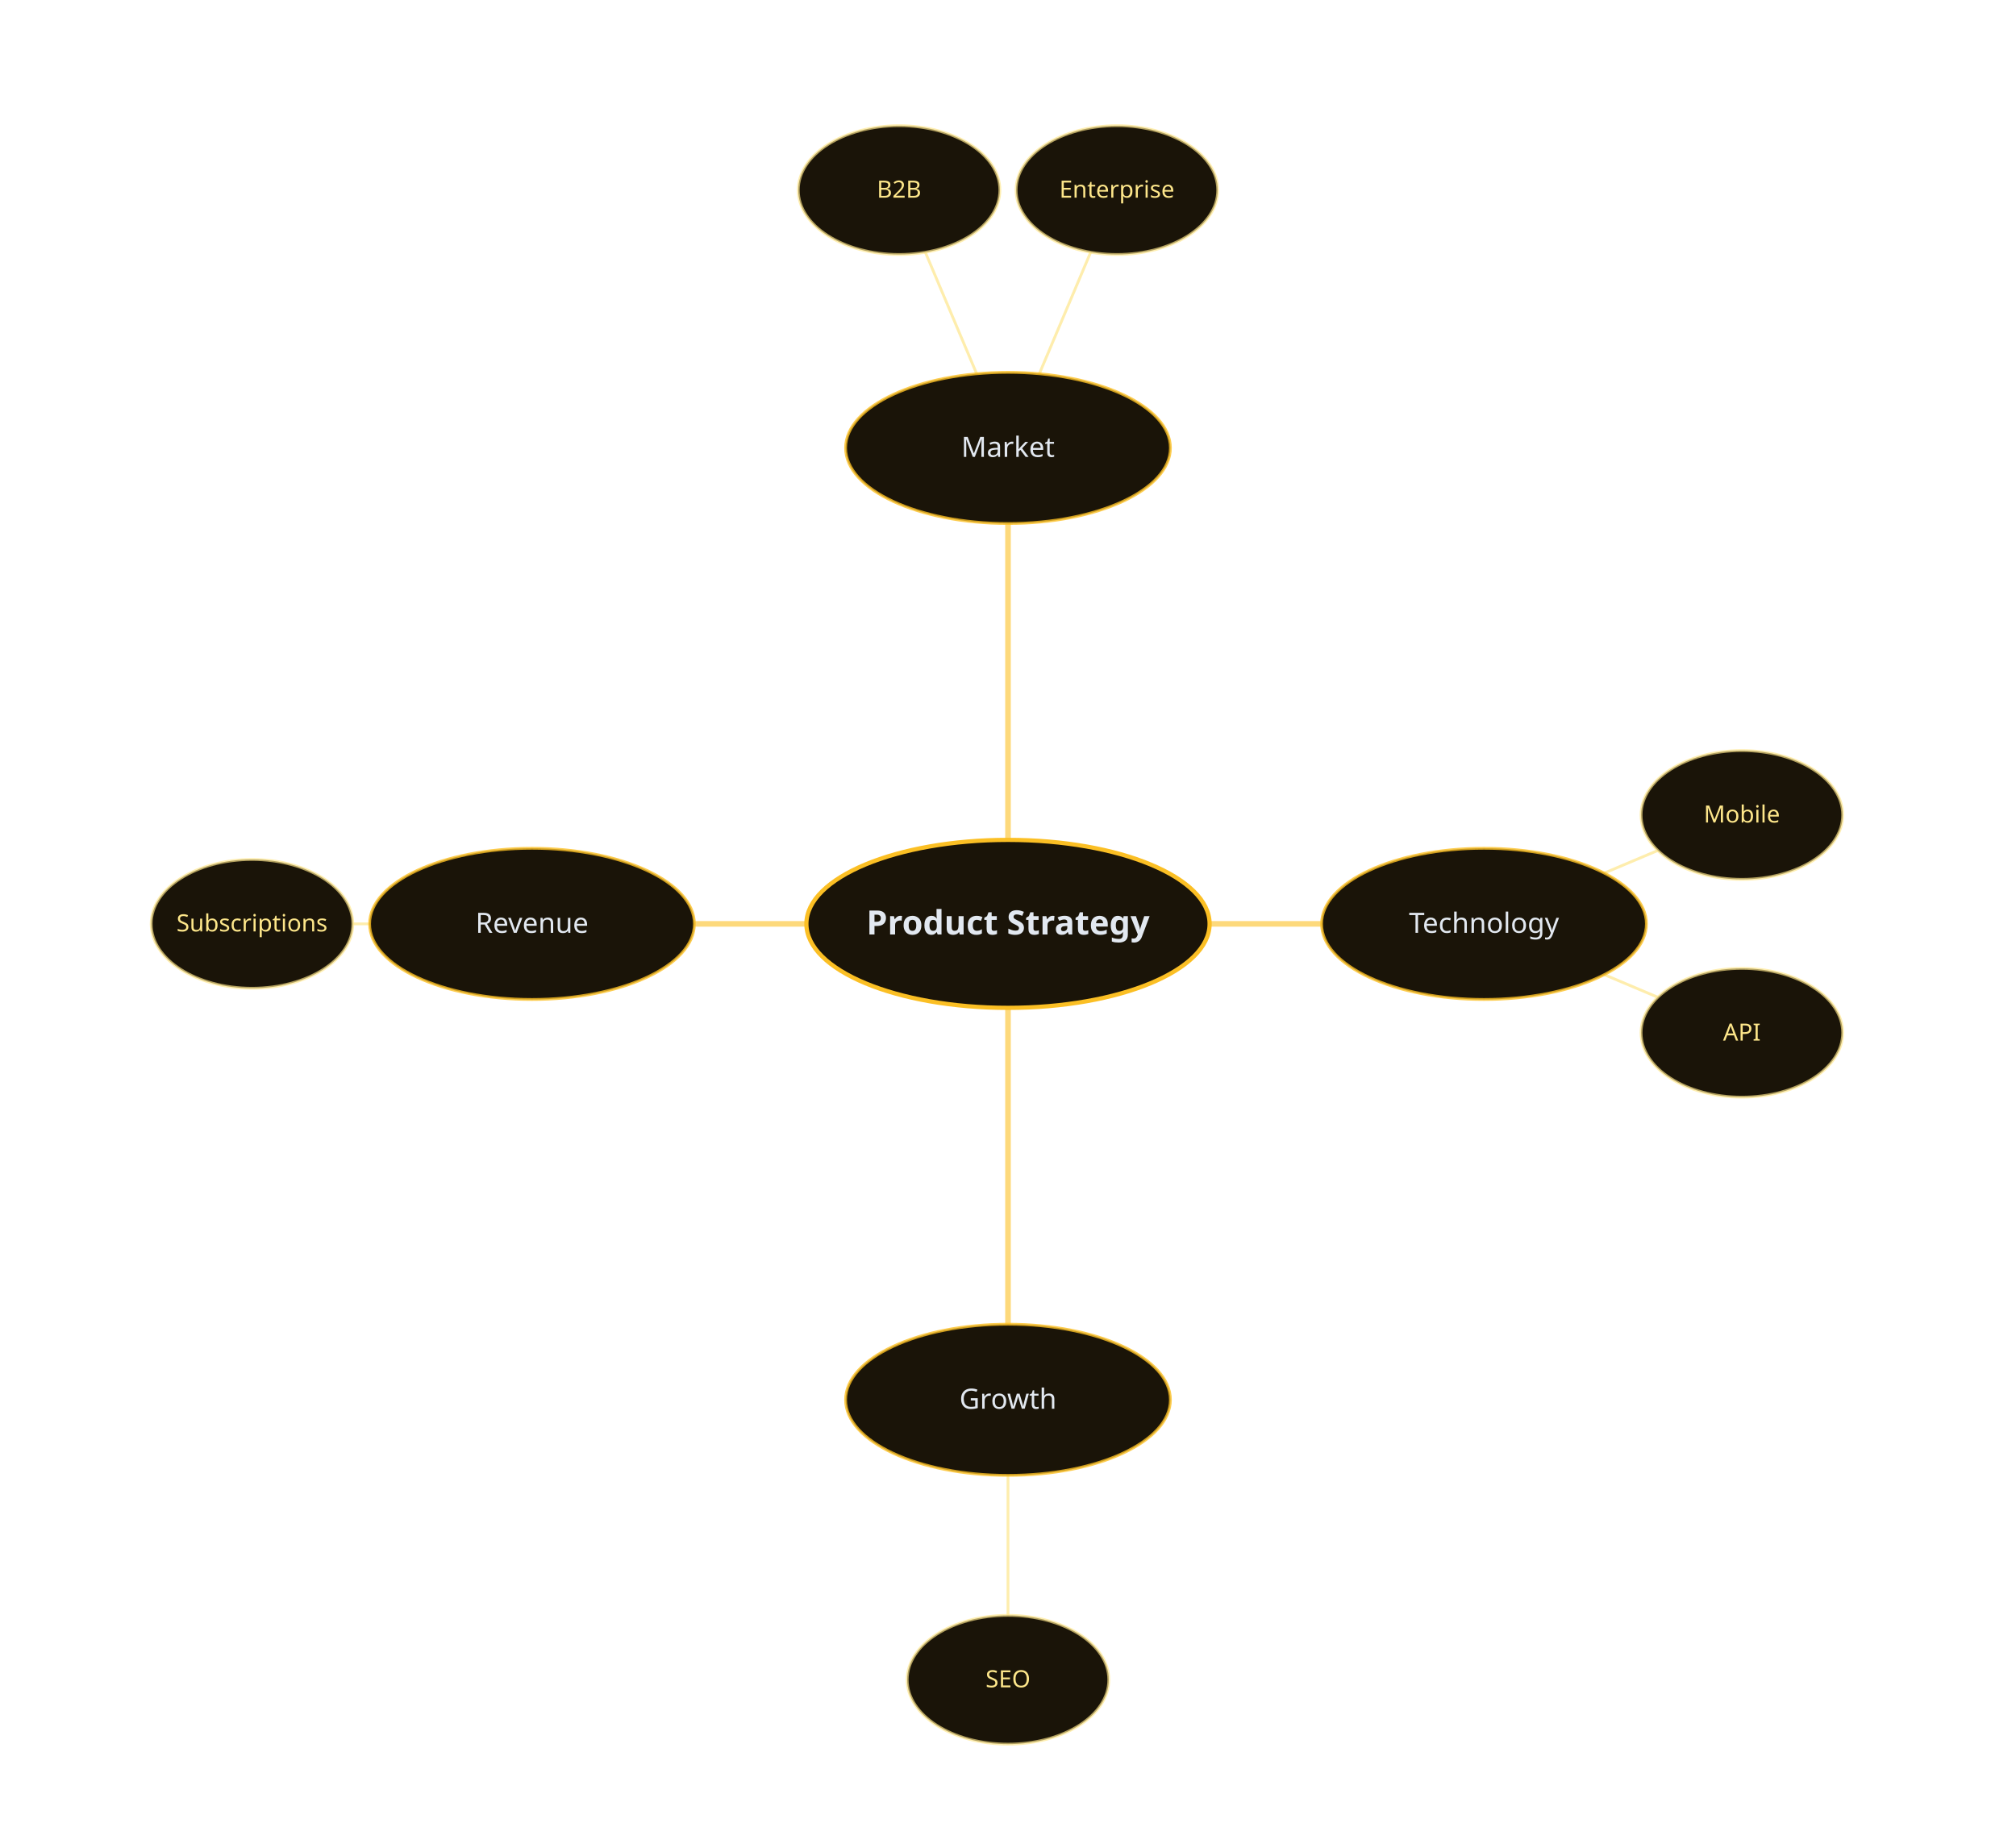
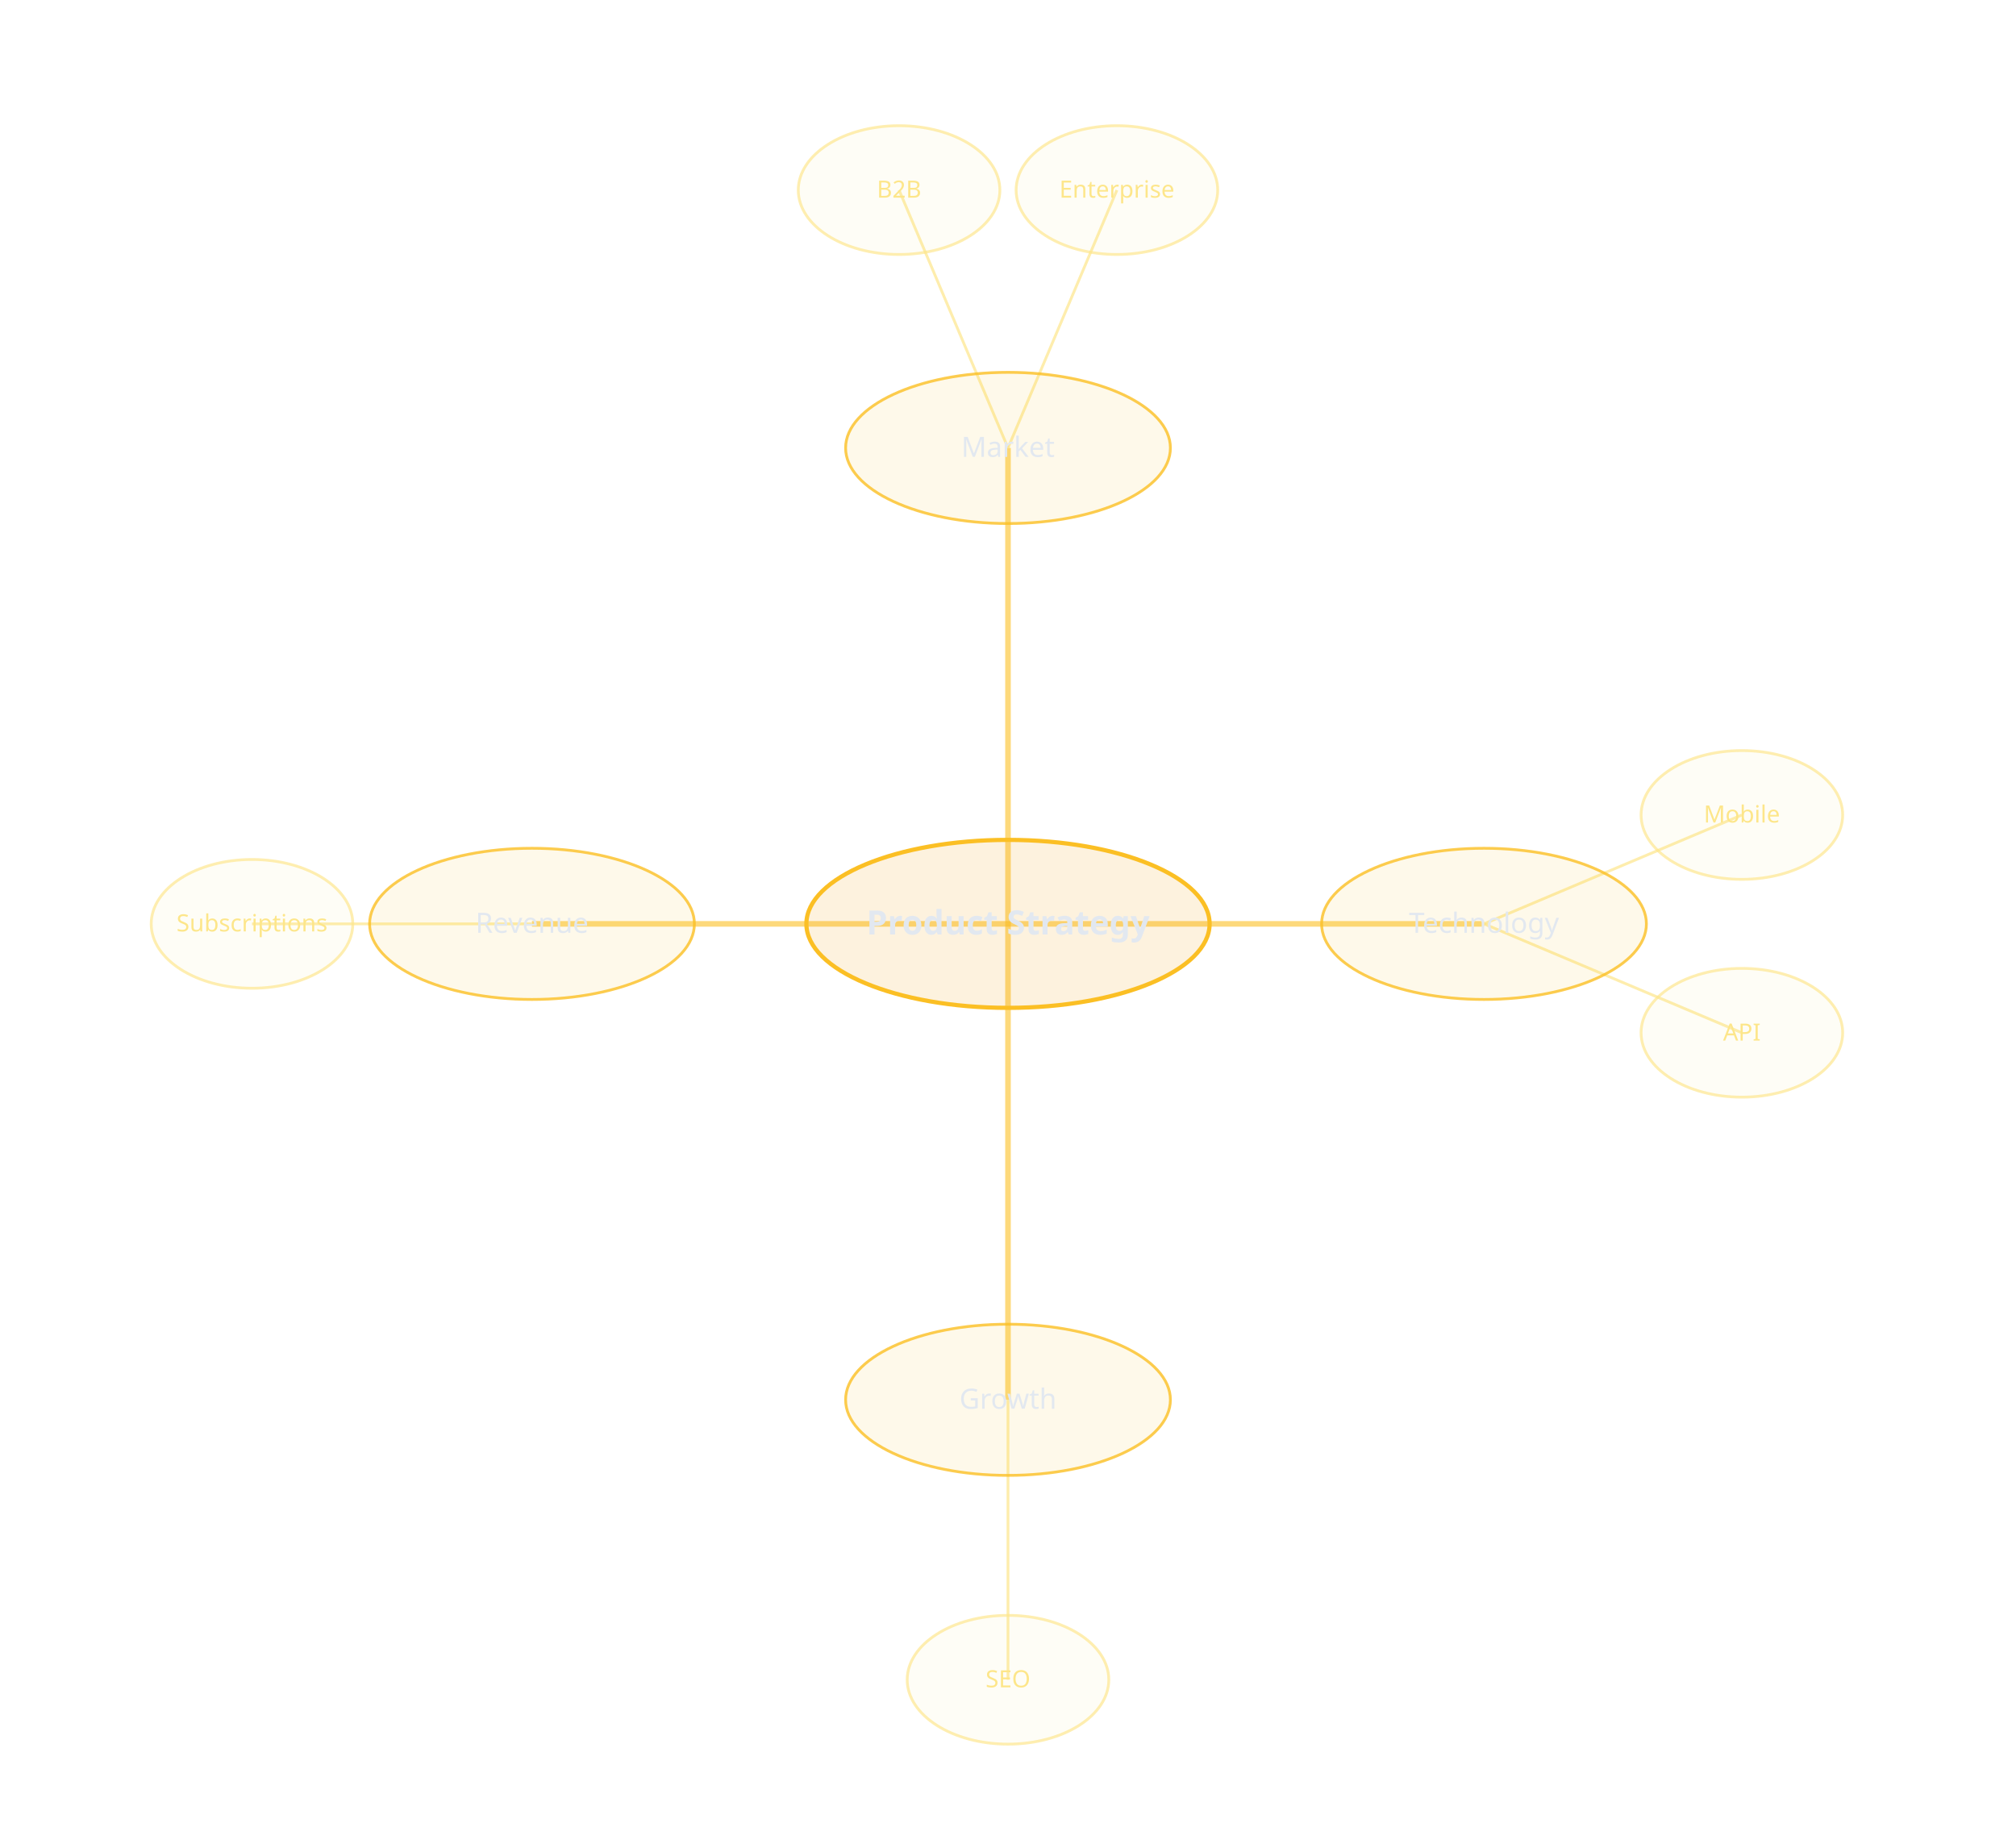
<svg xmlns="http://www.w3.org/2000/svg" data-mdart-scope="mdart-s1cq751g" viewBox="0 0 720 660" style="width:100%;height:auto;background:#14100a;border-radius:8px">
  <style>@keyframes mdart-s1cq751g-mdart-enter{from{opacity:0}to{opacity:1}}@keyframes mdart-s1cq751g-mdart-bar-grow{from{transform:matrix(0,0,0,1,0,0)}to{transform:matrix(1,0,0,1,0,0)}}@keyframes mdart-s1cq751g-mdart-stroke-grow{from{stroke-dashoffset:1}to{stroke-dashoffset:0}}@keyframes mdart-s1cq751g-mdart-marker-pop{from{opacity:0}to{opacity:1}}@keyframes mdart-s1cq751g-mdart-bright-loop{0%,100%{filter:brightness(1.4) saturate(1.25) drop-shadow(0 0 6px rgba(255,255,255,.4))}15.0%{filter:brightness(1) saturate(1)}95.4%{filter:brightness(1) saturate(1)}}[data-mdart-scope="mdart-s1cq751g"] .mdart-n0{animation:mdart-s1cq751g-mdart-enter 461ms ease-out 0ms 1 both}[data-mdart-scope="mdart-s1cq751g"] .mdart-n0 rect:not(.mdart-no-glow),[data-mdart-scope="mdart-s1cq751g"] .mdart-n0 circle:not(.mdart-no-glow),[data-mdart-scope="mdart-s1cq751g"] .mdart-n0 polygon:not(.mdart-no-glow),[data-mdart-scope="mdart-s1cq751g"] .mdart-n0 ellipse:not(.mdart-no-glow){animation:mdart-s1cq751g-mdart-bright-loop 10800ms ease-in-out 3921ms infinite}[data-mdart-scope="mdart-s1cq751g"] .mdart-n0 .mdart-glow-text{animation:mdart-s1cq751g-mdart-bright-loop 10800ms ease-in-out 3921ms infinite}[data-mdart-scope="mdart-s1cq751g"] .mdart-n0 .mdart-glow-stroke{animation:mdart-s1cq751g-mdart-bright-loop 10800ms ease-in-out 3921ms infinite}[data-mdart-scope="mdart-s1cq751g"] .mdart-n0 .mdart-bar-grow{transform-box:fill-box;transform-origin:left center;animation:mdart-s1cq751g-mdart-bar-grow 900ms ease-out 346ms 1 both}[data-mdart-scope="mdart-s1cq751g"] .mdart-n0 .mdart-stroke-grow{stroke-dasharray:1;stroke-dashoffset:1;animation:mdart-s1cq751g-mdart-stroke-grow 900ms ease-out 346ms 1 both}[data-mdart-scope="mdart-s1cq751g"] .mdart-n0 .mdart-marker-pop{opacity:0;animation:mdart-s1cq751g-mdart-marker-pop 180ms ease-out 1246ms 1 both}[data-mdart-scope="mdart-s1cq751g"] .mdart-arr-n0{animation:mdart-s1cq751g-mdart-enter 461ms ease-out 0ms 1 both}[data-mdart-scope="mdart-s1cq751g"] .mdart-n1{animation:mdart-s1cq751g-mdart-enter 461ms ease-out 640ms 1 both}[data-mdart-scope="mdart-s1cq751g"] .mdart-n1 rect:not(.mdart-no-glow),[data-mdart-scope="mdart-s1cq751g"] .mdart-n1 circle:not(.mdart-no-glow),[data-mdart-scope="mdart-s1cq751g"] .mdart-n1 polygon:not(.mdart-no-glow),[data-mdart-scope="mdart-s1cq751g"] .mdart-n1 ellipse:not(.mdart-no-glow){animation:mdart-s1cq751g-mdart-bright-loop 10800ms ease-in-out 5721ms infinite}[data-mdart-scope="mdart-s1cq751g"] .mdart-n1 .mdart-glow-text{animation:mdart-s1cq751g-mdart-bright-loop 10800ms ease-in-out 5721ms infinite}[data-mdart-scope="mdart-s1cq751g"] .mdart-n1 .mdart-glow-stroke{animation:mdart-s1cq751g-mdart-bright-loop 10800ms ease-in-out 5721ms infinite}[data-mdart-scope="mdart-s1cq751g"] .mdart-n1 .mdart-bar-grow{transform-box:fill-box;transform-origin:left center;animation:mdart-s1cq751g-mdart-bar-grow 900ms ease-out 986ms 1 both}[data-mdart-scope="mdart-s1cq751g"] .mdart-n1 .mdart-stroke-grow{stroke-dasharray:1;stroke-dashoffset:1;animation:mdart-s1cq751g-mdart-stroke-grow 900ms ease-out 986ms 1 both}[data-mdart-scope="mdart-s1cq751g"] .mdart-n1 .mdart-marker-pop{opacity:0;animation:mdart-s1cq751g-mdart-marker-pop 180ms ease-out 1886ms 1 both}[data-mdart-scope="mdart-s1cq751g"] .mdart-arr-n1{animation:mdart-s1cq751g-mdart-enter 461ms ease-out 640ms 1 both}[data-mdart-scope="mdart-s1cq751g"] .mdart-n2{animation:mdart-s1cq751g-mdart-enter 461ms ease-out 1280ms 1 both}[data-mdart-scope="mdart-s1cq751g"] .mdart-n2 rect:not(.mdart-no-glow),[data-mdart-scope="mdart-s1cq751g"] .mdart-n2 circle:not(.mdart-no-glow),[data-mdart-scope="mdart-s1cq751g"] .mdart-n2 polygon:not(.mdart-no-glow),[data-mdart-scope="mdart-s1cq751g"] .mdart-n2 ellipse:not(.mdart-no-glow){animation:mdart-s1cq751g-mdart-bright-loop 10800ms ease-in-out 7521ms infinite}[data-mdart-scope="mdart-s1cq751g"] .mdart-n2 .mdart-glow-text{animation:mdart-s1cq751g-mdart-bright-loop 10800ms ease-in-out 7521ms infinite}[data-mdart-scope="mdart-s1cq751g"] .mdart-n2 .mdart-glow-stroke{animation:mdart-s1cq751g-mdart-bright-loop 10800ms ease-in-out 7521ms infinite}[data-mdart-scope="mdart-s1cq751g"] .mdart-n2 .mdart-bar-grow{transform-box:fill-box;transform-origin:left center;animation:mdart-s1cq751g-mdart-bar-grow 900ms ease-out 1626ms 1 both}[data-mdart-scope="mdart-s1cq751g"] .mdart-n2 .mdart-stroke-grow{stroke-dasharray:1;stroke-dashoffset:1;animation:mdart-s1cq751g-mdart-stroke-grow 900ms ease-out 1626ms 1 both}[data-mdart-scope="mdart-s1cq751g"] .mdart-n2 .mdart-marker-pop{opacity:0;animation:mdart-s1cq751g-mdart-marker-pop 180ms ease-out 2526ms 1 both}[data-mdart-scope="mdart-s1cq751g"] .mdart-arr-n2{animation:mdart-s1cq751g-mdart-enter 461ms ease-out 1280ms 1 both}[data-mdart-scope="mdart-s1cq751g"] .mdart-n3{animation:mdart-s1cq751g-mdart-enter 461ms ease-out 1920ms 1 both}[data-mdart-scope="mdart-s1cq751g"] .mdart-n3 rect:not(.mdart-no-glow),[data-mdart-scope="mdart-s1cq751g"] .mdart-n3 circle:not(.mdart-no-glow),[data-mdart-scope="mdart-s1cq751g"] .mdart-n3 polygon:not(.mdart-no-glow),[data-mdart-scope="mdart-s1cq751g"] .mdart-n3 ellipse:not(.mdart-no-glow){animation:mdart-s1cq751g-mdart-bright-loop 10800ms ease-in-out 9321ms infinite}[data-mdart-scope="mdart-s1cq751g"] .mdart-n3 .mdart-glow-text{animation:mdart-s1cq751g-mdart-bright-loop 10800ms ease-in-out 9321ms infinite}[data-mdart-scope="mdart-s1cq751g"] .mdart-n3 .mdart-glow-stroke{animation:mdart-s1cq751g-mdart-bright-loop 10800ms ease-in-out 9321ms infinite}[data-mdart-scope="mdart-s1cq751g"] .mdart-n3 .mdart-bar-grow{transform-box:fill-box;transform-origin:left center;animation:mdart-s1cq751g-mdart-bar-grow 900ms ease-out 2266ms 1 both}[data-mdart-scope="mdart-s1cq751g"] .mdart-n3 .mdart-stroke-grow{stroke-dasharray:1;stroke-dashoffset:1;animation:mdart-s1cq751g-mdart-stroke-grow 900ms ease-out 2266ms 1 both}[data-mdart-scope="mdart-s1cq751g"] .mdart-n3 .mdart-marker-pop{opacity:0;animation:mdart-s1cq751g-mdart-marker-pop 180ms ease-out 3166ms 1 both}[data-mdart-scope="mdart-s1cq751g"] .mdart-arr-n3{animation:mdart-s1cq751g-mdart-enter 461ms ease-out 1920ms 1 both}[data-mdart-scope="mdart-s1cq751g"] .mdart-n4{animation:mdart-s1cq751g-mdart-enter 461ms ease-out 2560ms 1 both}[data-mdart-scope="mdart-s1cq751g"] .mdart-n4 rect:not(.mdart-no-glow),[data-mdart-scope="mdart-s1cq751g"] .mdart-n4 circle:not(.mdart-no-glow),[data-mdart-scope="mdart-s1cq751g"] .mdart-n4 polygon:not(.mdart-no-glow),[data-mdart-scope="mdart-s1cq751g"] .mdart-n4 ellipse:not(.mdart-no-glow){animation:mdart-s1cq751g-mdart-bright-loop 10800ms ease-in-out 11121ms infinite}[data-mdart-scope="mdart-s1cq751g"] .mdart-n4 .mdart-glow-text{animation:mdart-s1cq751g-mdart-bright-loop 10800ms ease-in-out 11121ms infinite}[data-mdart-scope="mdart-s1cq751g"] .mdart-n4 .mdart-glow-stroke{animation:mdart-s1cq751g-mdart-bright-loop 10800ms ease-in-out 11121ms infinite}[data-mdart-scope="mdart-s1cq751g"] .mdart-n4 .mdart-bar-grow{transform-box:fill-box;transform-origin:left center;animation:mdart-s1cq751g-mdart-bar-grow 900ms ease-out 2906ms 1 both}[data-mdart-scope="mdart-s1cq751g"] .mdart-n4 .mdart-stroke-grow{stroke-dasharray:1;stroke-dashoffset:1;animation:mdart-s1cq751g-mdart-stroke-grow 900ms ease-out 2906ms 1 both}[data-mdart-scope="mdart-s1cq751g"] .mdart-n4 .mdart-marker-pop{opacity:0;animation:mdart-s1cq751g-mdart-marker-pop 180ms ease-out 3806ms 1 both}[data-mdart-scope="mdart-s1cq751g"] .mdart-arr-n4{animation:mdart-s1cq751g-mdart-enter 461ms ease-out 2560ms 1 both}</style>
  <g class="mdart-n1">
    <line x1="360.0" y1="330.0" x2="360.0" y2="160.0" stroke="#fbbf2499" stroke-width="2" />
    <line x1="360.0" y1="160.0" x2="321.1" y2="67.9" stroke="#fde68a" stroke-width="1" opacity="0.7" />
    <line x1="360.0" y1="160.0" x2="398.9" y2="67.9" stroke="#fde68a" stroke-width="1" opacity="0.7" />
-     <ellipse cx="360.0" cy="160.0" rx="58" ry="27" fill="#1a1408" stroke="#fbbf24cc" stroke-width="1" />
-     <ellipse cx="321.1" cy="67.9" rx="36" ry="23" fill="#1a1408" stroke="#fde68aaa" stroke-width="1" />
-     <ellipse cx="398.9" cy="67.9" rx="36" ry="23" fill="#1a1408" stroke="#fde68aaa" stroke-width="1" />
+     <ellipse cx="360.0" cy="160.0" rx="58" ry="27" fill="#fbbf2418" stroke="#fbbf24cc" stroke-width="1" />
+     <ellipse cx="321.1" cy="67.9" rx="36" ry="23" fill="#fde68a12" stroke="#fde68aaa" stroke-width="1" />
+     <ellipse cx="398.9" cy="67.9" rx="36" ry="23" fill="#fde68a12" stroke="#fde68aaa" stroke-width="1" />
    <text x="360.0" y="163.2" text-anchor="middle" font-size="10" fill="#e2e8f0" font-family="'Noto Sans', 'Noto Sans CJK', Inter, -apple-system, BlinkMacSystemFont, 'Segoe UI', Roboto, 'Helvetica Neue', Arial, sans-serif" font-weight="normal">
      <tspan x="360.0" dy="0">Market</tspan>
    </text>
    <text x="321.1" y="70.6" text-anchor="middle" font-size="8.5" fill="#fde68a" font-family="'Noto Sans', 'Noto Sans CJK', Inter, -apple-system, BlinkMacSystemFont, 'Segoe UI', Roboto, 'Helvetica Neue', Arial, sans-serif" font-weight="normal">
      <tspan x="321.1" dy="0">B2B</tspan>
    </text>
    <text x="398.9" y="70.6" text-anchor="middle" font-size="8.5" fill="#fde68a" font-family="'Noto Sans', 'Noto Sans CJK', Inter, -apple-system, BlinkMacSystemFont, 'Segoe UI', Roboto, 'Helvetica Neue', Arial, sans-serif" font-weight="normal">
      <tspan x="398.9" dy="0">Enterprise</tspan>
    </text>
  </g>
  <g class="mdart-n2">
    <line x1="360.0" y1="330.0" x2="530.0" y2="330.0" stroke="#fbbf2499" stroke-width="2" />
    <line x1="530.0" y1="330.0" x2="622.1" y2="291.1" stroke="#fde68a" stroke-width="1" opacity="0.7" />
    <line x1="530.0" y1="330.0" x2="622.1" y2="368.9" stroke="#fde68a" stroke-width="1" opacity="0.7" />
-     <ellipse cx="530.0" cy="330.0" rx="58" ry="27" fill="#1a1408" stroke="#fbbf24cc" stroke-width="1" />
-     <ellipse cx="622.1" cy="291.1" rx="36" ry="23" fill="#1a1408" stroke="#fde68aaa" stroke-width="1" />
-     <ellipse cx="622.1" cy="368.9" rx="36" ry="23" fill="#1a1408" stroke="#fde68aaa" stroke-width="1" />
+     <ellipse cx="530.0" cy="330.0" rx="58" ry="27" fill="#fbbf2418" stroke="#fbbf24cc" stroke-width="1" />
+     <ellipse cx="622.1" cy="291.1" rx="36" ry="23" fill="#fde68a12" stroke="#fde68aaa" stroke-width="1" />
+     <ellipse cx="622.1" cy="368.9" rx="36" ry="23" fill="#fde68a12" stroke="#fde68aaa" stroke-width="1" />
    <text x="530.0" y="333.2" text-anchor="middle" font-size="10" fill="#e2e8f0" font-family="'Noto Sans', 'Noto Sans CJK', Inter, -apple-system, BlinkMacSystemFont, 'Segoe UI', Roboto, 'Helvetica Neue', Arial, sans-serif" font-weight="normal">
      <tspan x="530.0" dy="0">Technology</tspan>
    </text>
    <text x="622.1" y="293.8" text-anchor="middle" font-size="8.5" fill="#fde68a" font-family="'Noto Sans', 'Noto Sans CJK', Inter, -apple-system, BlinkMacSystemFont, 'Segoe UI', Roboto, 'Helvetica Neue', Arial, sans-serif" font-weight="normal">
      <tspan x="622.1" dy="0">Mobile</tspan>
    </text>
    <text x="622.1" y="371.7" text-anchor="middle" font-size="8.5" fill="#fde68a" font-family="'Noto Sans', 'Noto Sans CJK', Inter, -apple-system, BlinkMacSystemFont, 'Segoe UI', Roboto, 'Helvetica Neue', Arial, sans-serif" font-weight="normal">
      <tspan x="622.1" dy="0">API</tspan>
    </text>
  </g>
  <g class="mdart-n3">
    <line x1="360.0" y1="330.0" x2="360.0" y2="500.0" stroke="#fbbf2499" stroke-width="2" />
    <line x1="360.0" y1="500.0" x2="360.0" y2="600.0" stroke="#fde68a" stroke-width="1" opacity="0.7" />
-     <ellipse cx="360.0" cy="500.0" rx="58" ry="27" fill="#1a1408" stroke="#fbbf24cc" stroke-width="1" />
-     <ellipse cx="360.0" cy="600.0" rx="36" ry="23" fill="#1a1408" stroke="#fde68aaa" stroke-width="1" />
+     <ellipse cx="360.0" cy="500.0" rx="58" ry="27" fill="#fbbf2418" stroke="#fbbf24cc" stroke-width="1" />
+     <ellipse cx="360.0" cy="600.0" rx="36" ry="23" fill="#fde68a12" stroke="#fde68aaa" stroke-width="1" />
    <text x="360.0" y="503.2" text-anchor="middle" font-size="10" fill="#e2e8f0" font-family="'Noto Sans', 'Noto Sans CJK', Inter, -apple-system, BlinkMacSystemFont, 'Segoe UI', Roboto, 'Helvetica Neue', Arial, sans-serif" font-weight="normal">
      <tspan x="360.0" dy="0">Growth</tspan>
    </text>
    <text x="360.0" y="602.7" text-anchor="middle" font-size="8.5" fill="#fde68a" font-family="'Noto Sans', 'Noto Sans CJK', Inter, -apple-system, BlinkMacSystemFont, 'Segoe UI', Roboto, 'Helvetica Neue', Arial, sans-serif" font-weight="normal">
      <tspan x="360.0" dy="0">SEO</tspan>
    </text>
  </g>
  <g class="mdart-n4">
    <line x1="360.0" y1="330.0" x2="190.0" y2="330.0" stroke="#fbbf2499" stroke-width="2" />
    <line x1="190.0" y1="330.0" x2="90.0" y2="330.0" stroke="#fde68a" stroke-width="1" opacity="0.7" />
-     <ellipse cx="190.0" cy="330.0" rx="58" ry="27" fill="#1a1408" stroke="#fbbf24cc" stroke-width="1" />
-     <ellipse cx="90.0" cy="330.0" rx="36" ry="23" fill="#1a1408" stroke="#fde68aaa" stroke-width="1" />
+     <ellipse cx="190.0" cy="330.0" rx="58" ry="27" fill="#fbbf2418" stroke="#fbbf24cc" stroke-width="1" />
+     <ellipse cx="90.0" cy="330.0" rx="36" ry="23" fill="#fde68a12" stroke="#fde68aaa" stroke-width="1" />
    <text x="190.0" y="333.2" text-anchor="middle" font-size="10" fill="#e2e8f0" font-family="'Noto Sans', 'Noto Sans CJK', Inter, -apple-system, BlinkMacSystemFont, 'Segoe UI', Roboto, 'Helvetica Neue', Arial, sans-serif" font-weight="normal">
      <tspan x="190.0" dy="0">Revenue</tspan>
    </text>
    <text x="90.0" y="332.7" text-anchor="middle" font-size="8.5" fill="#fde68a" font-family="'Noto Sans', 'Noto Sans CJK', Inter, -apple-system, BlinkMacSystemFont, 'Segoe UI', Roboto, 'Helvetica Neue', Arial, sans-serif" font-weight="normal">
      <tspan x="90.0" dy="0">Subscriptions</tspan>
    </text>
  </g>
  <g class="mdart-n0">
-     <ellipse cx="360" cy="330" rx="72" ry="30" fill="#1a1408" stroke="#fbbf24" stroke-width="1.5" />
+     <ellipse cx="360" cy="330" rx="72" ry="30" fill="#f59e0b22" stroke="#fbbf24" stroke-width="1.5" />
    <text x="360.0" y="333.8" text-anchor="middle" font-size="12" fill="#e2e8f0" font-family="'Noto Sans', 'Noto Sans CJK', Inter, -apple-system, BlinkMacSystemFont, 'Segoe UI', Roboto, 'Helvetica Neue', Arial, sans-serif" font-weight="600">
      <tspan x="360.0" dy="0">Product Strategy</tspan>
    </text>
  </g>
</svg>
